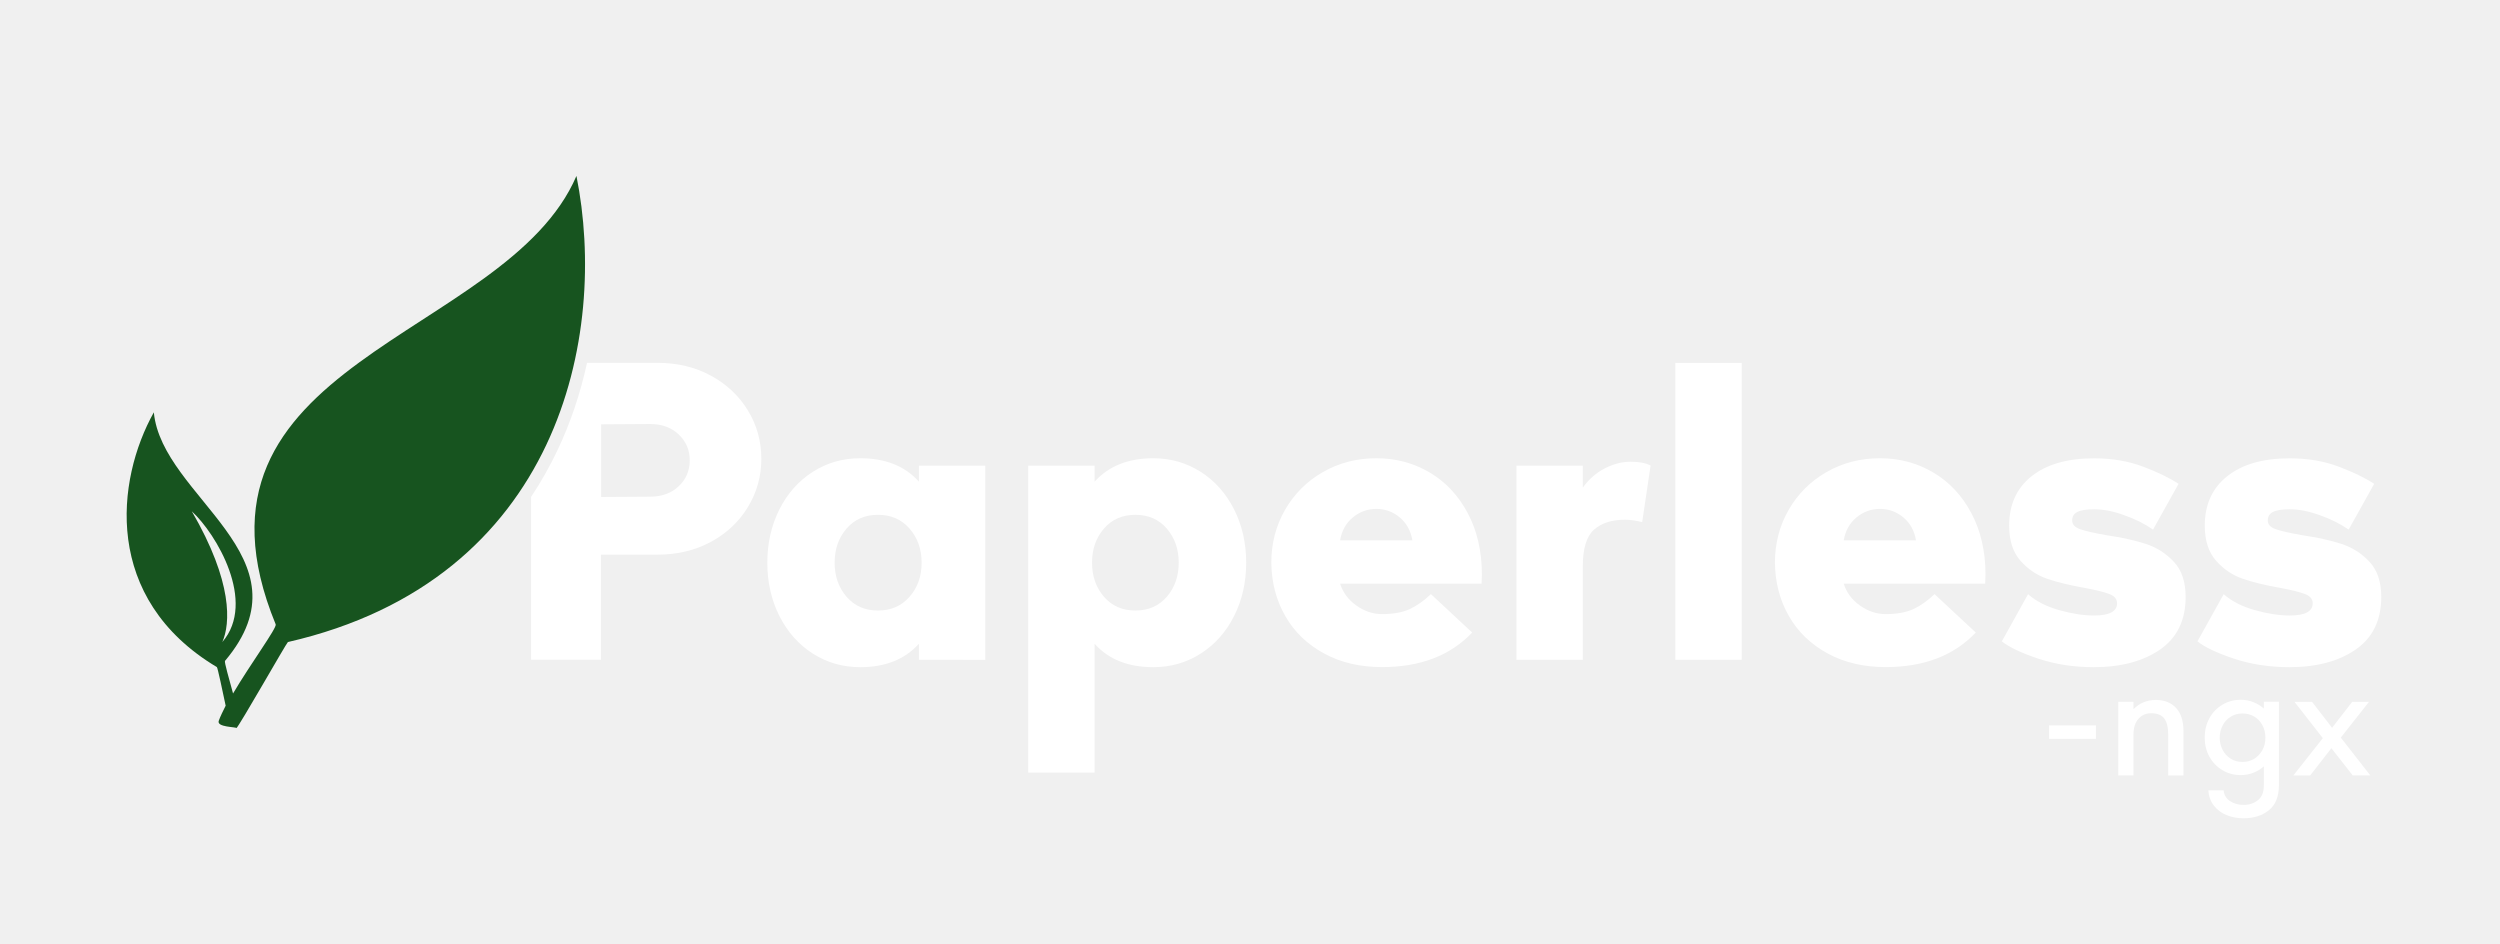
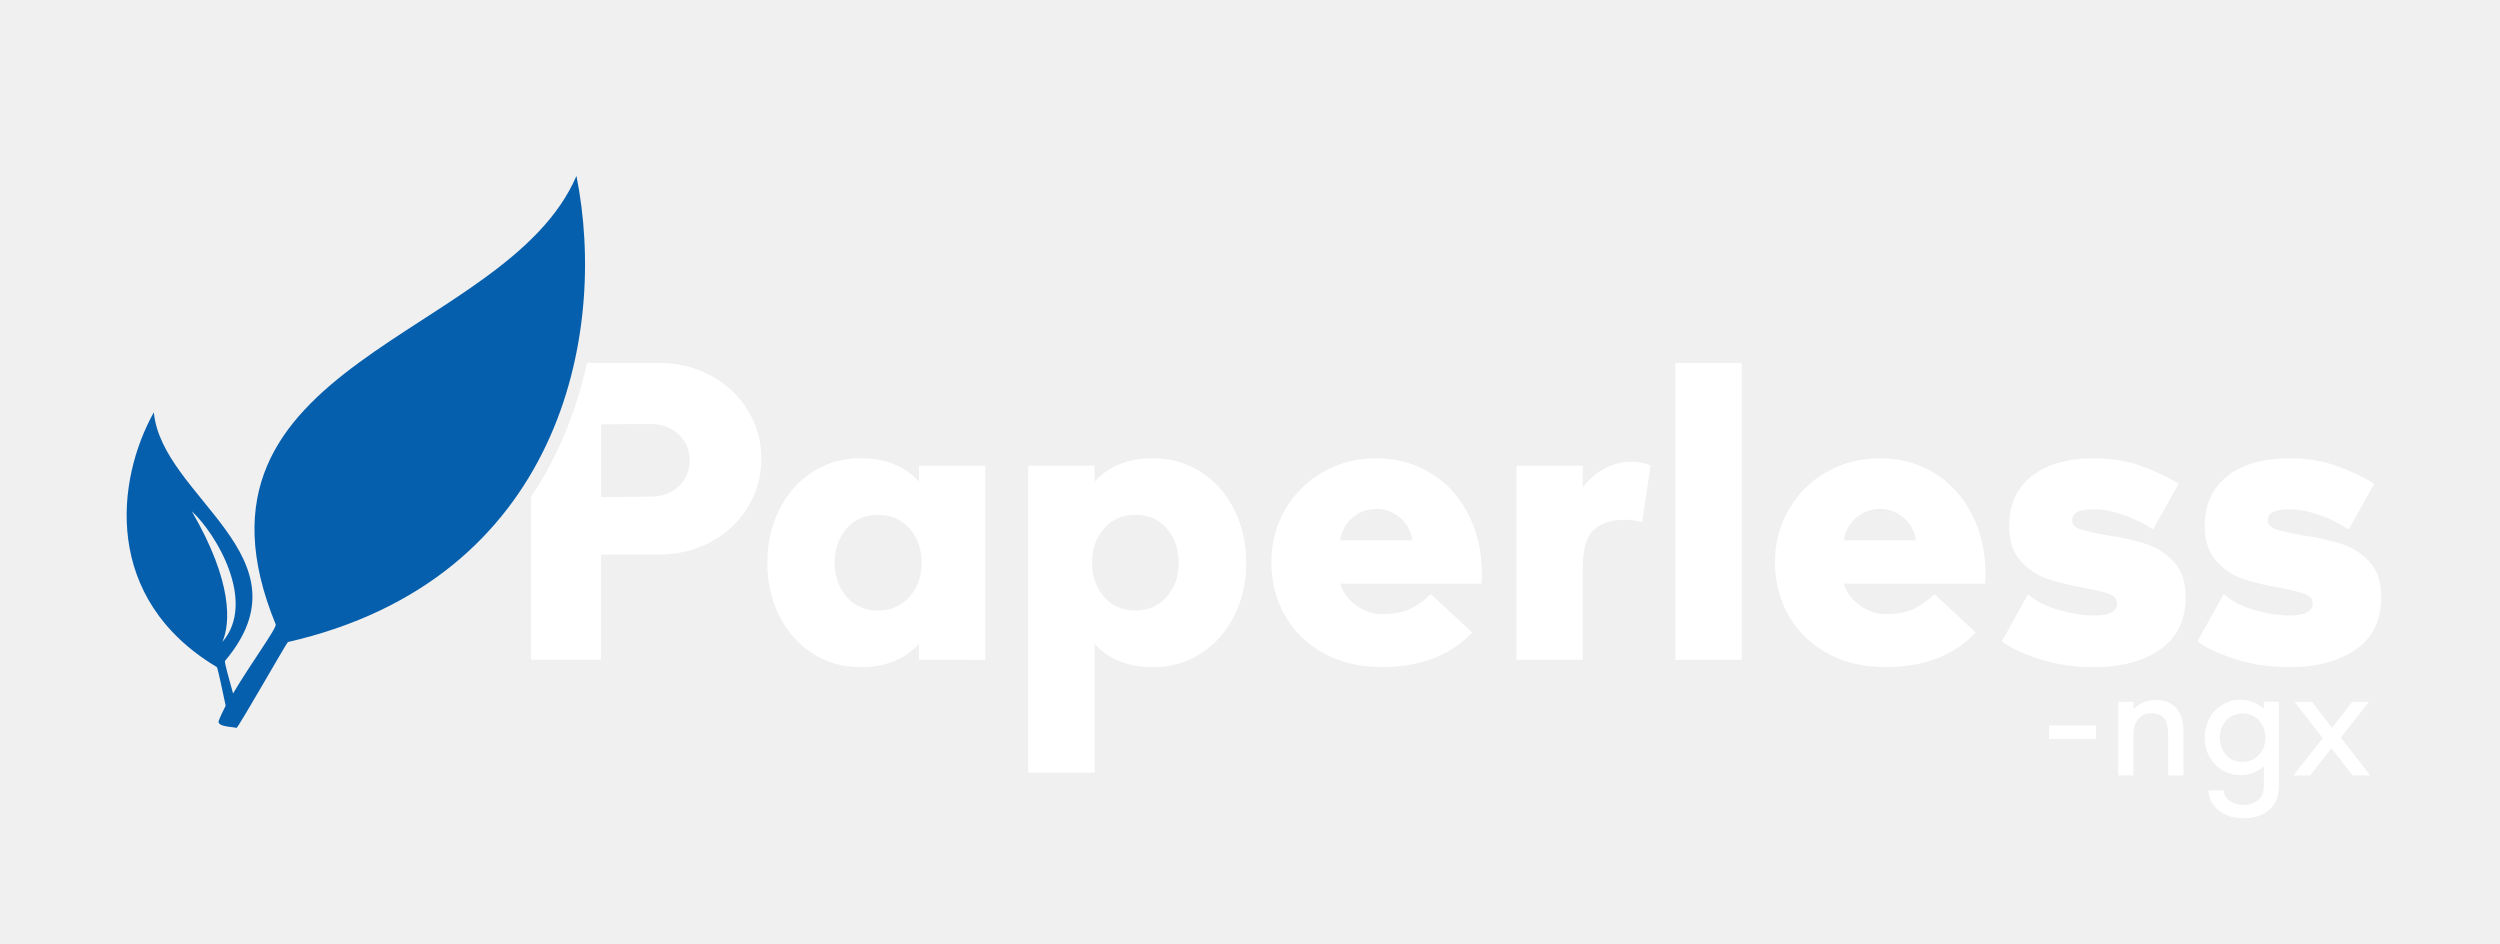
<svg xmlns="http://www.w3.org/2000/svg" version="1.1" id="Layer_1" x="0px" y="0px" viewBox="0 0 3212.8 1212.8" style="enable-background:new 0 0 3212.8 1212.8;" xml:space="preserve">
  <style type="text/css">
	.st0{fill:#FFFFFF;}
- 	.st1{fill:#17541F;}
+ 	.st1{fill:#065fad;}
</style>
  <path class="st0" d="M1180.9,847.9v-20.6c-18,20-43.1,30.1-75.4,30.1c-22.4,0-42.8-5.8-61-17.5c-18.3-11.7-32.5-27.8-42.9-48.3  c-10.3-20.5-15.5-43.3-15.5-68.4c0-25.1,5.2-48,15.5-68.5s24.6-36.6,42.9-48.3s38.6-17.5,61-17.5c32.3,0,57.5,10,75.4,30.1v-20.6  h85.3V848L1180.9,847.9L1180.9,847.9z M1184.4,723.1c0-17.4-5.2-31.9-15.5-43.8c-10.3-11.8-23.9-17.7-40.6-17.7  c-16.8,0-30.2,5.9-40.4,17.7c-10.2,11.8-15.3,26.4-15.3,43.8c0,17.4,5.1,31.9,15.3,43.8c10.2,11.8,23.6,17.7,40.4,17.7  s30.3-5.9,40.6-17.7C1179.3,755.1,1184.4,740.5,1184.4,723.1z" />
  <path class="st0" d="M1543.1,606.4c18.3,11.7,32.5,27.8,42.9,48.3c10.3,20.5,15.5,43.3,15.5,68.5c0,25.1-5.2,48-15.5,68.4  c-10.3,20.5-24.6,36.6-42.9,48.3s-38.6,17.5-61,17.5c-32.3,0-57.5-10-75.4-30.1v165.6h-85.3V598.4h85.3V619  c18-20,43.1-30.1,75.4-30.1C1504.5,588.9,1524.8,594.8,1543.1,606.4z M1514.8,723.1c0-17.4-5.1-31.9-15.3-43.8  c-10.2-11.8-23.6-17.7-40.4-17.7s-30.2,5.9-40.4,17.7c-10.2,11.8-15.3,26.4-15.3,43.8c0,17.4,5.1,31.9,15.3,43.8  c10.2,11.8,23.6,17.7,40.4,17.7s30.2-5.9,40.4-17.7C1509.7,755.1,1514.8,740.5,1514.8,723.1z" />
  <path class="st0" d="M1838.9,763.5l53,49.4c-28.1,29.6-66.7,44.4-115.8,44.4c-28.1,0-53-5.8-74.5-17.5s-38.2-27.7-49.8-48  c-11.7-20.3-17.7-43.2-18-68.7c0-24.8,5.9-47.5,17.7-68c11.8-20.5,28.1-36.7,48.7-48.5s43.5-17.7,68.7-17.7  c24.8,0,47.6,6.1,68.2,18.2c20.6,12.1,37,29.5,49.1,52.3c12.1,22.7,18.2,49.1,18.2,79l-0.4,11.7h-181.8  c3.6,11.4,10.5,20.7,20.9,28.1c10.3,7.3,21.3,11,33,11c14.4,0,26.3-2.2,35.7-6.5C1821.1,778.3,1830.2,771.9,1838.9,763.5z   M1722.2,694.4h92.9c-2.1-12.3-7.5-22.1-16.2-29.4c-8.7-7.3-18.7-11-30.1-11s-21.5,3.7-30.3,11S1724.3,682.1,1722.2,694.4z" />
  <path class="st0" d="M2034.1,626.6c7.8-10.8,17.2-19,28.3-24.7s22-8.5,32.8-8.5c11.4,0,20,1.6,26,4.9l-10.8,72.7  c-8.4-2.1-15.7-3.1-22-3.1c-17.1,0-30.4,4.3-39.9,12.8c-9.6,8.5-14.4,24.2-14.4,46.9v120.3h-85.3V598.4h85.3V626.6L2034.1,626.6z" />
  <path class="st0" d="M2238.3,466.4v381.5H2153V466.4H2238.3z" />
  <path class="st0" d="M2486.1,763.5l53,49.4c-28.1,29.6-66.7,44.4-115.8,44.4c-28.1,0-53-5.8-74.5-17.5s-38.2-27.7-49.8-48  c-11.7-20.3-17.7-43.2-18-68.7c0-24.8,5.9-47.5,17.7-68s28.1-36.7,48.7-48.5c20.6-11.8,43.5-17.7,68.7-17.7  c24.8,0,47.6,6.1,68.2,18.2c20.6,12.1,37,29.5,49.1,52.3c12.1,22.7,18.2,49.1,18.2,79l-0.4,11.7h-181.8  c3.6,11.4,10.5,20.7,20.9,28.1c10.3,7.3,21.3,11,33,11c14.4,0,26.3-2.2,35.7-6.5C2468.4,778.3,2477.4,771.9,2486.1,763.5z   M2369.4,694.4h92.9c-2.1-12.3-7.5-22.1-16.2-29.4c-8.7-7.3-18.7-11-30.1-11s-21.5,3.7-30.3,11  C2377,672.3,2371.5,682.1,2369.4,694.4z" />
  <path class="st0" d="M2691.2,654.5c-9.9,0-17.1,1.1-21.5,3.4c-4.5,2.2-6.7,5.9-6.7,11s3.4,8.8,10.3,11.2c6.9,2.4,18,4.9,33.2,7.6  c20,3,37,6.7,50.9,11.2s26,12.1,36.1,22.9c10.2,10.8,15.3,25.9,15.3,45.3c0,29.9-10.9,52.4-32.8,67.6  c-21.8,15.1-50.3,22.7-85.3,22.7c-25.7,0-49.5-3.7-71.4-11c-21.8-7.3-37.4-14.7-46.7-22.2l33.7-60.6c10.2,9,23.4,15.8,39.7,20.4  c16.3,4.6,31.3,7,45.1,7c19.7,0,29.6-5.2,29.6-15.7c0-5.4-3.3-9.4-9.9-11.9c-6.6-2.5-17.2-5.2-31.9-7.9c-18.9-3.3-34.9-7.2-48-11.7  c-13.2-4.5-24.6-12.2-34.3-23.1c-9.7-10.9-14.6-26-14.6-45.1c0-27.2,9.7-48.5,29-63.7c19.3-15.3,46-22.9,80.1-22.9  c23.3,0,44.4,3.6,63.3,10.8c18.9,7.2,34,14.5,45.3,22l-32.8,58.8c-10.8-7.5-23.2-13.7-37.3-18.6  C2715.8,656.9,2702.9,654.5,2691.2,654.5z" />
  <path class="st0" d="M2942.6,654.5c-9.9,0-17.1,1.1-21.5,3.4c-4.5,2.2-6.7,5.9-6.7,11s3.4,8.8,10.3,11.2c6.9,2.4,18,4.9,33.2,7.6  c20,3,37,6.7,50.9,11.2s26,12.1,36.1,22.9c10.2,10.8,15.3,25.9,15.3,45.3c0,29.9-10.9,52.4-32.8,67.6  c-21.8,15.1-50.3,22.7-85.3,22.7c-25.7,0-49.5-3.7-71.4-11c-21.8-7.3-37.4-14.7-46.7-22.2l33.7-60.6c10.2,9,23.4,15.8,39.7,20.4  c16.3,4.6,31.3,7,45.1,7c19.8,0,29.6-5.2,29.6-15.7c0-5.4-3.3-9.4-9.9-11.9c-6.6-2.5-17.2-5.2-31.9-7.9c-18.9-3.3-34.9-7.2-48-11.7  c-13.2-4.5-24.6-12.2-34.3-23.1s-14.6-26-14.6-45.1c0-27.2,9.7-48.5,29-63.7c19.3-15.3,46-22.9,80.1-22.9c23.3,0,44.4,3.6,63.3,10.8  c18.9,7.2,34,14.5,45.3,22l-32.8,58.8c-10.8-7.5-23.2-13.7-37.3-18.6C2967.1,656.9,2954.2,654.5,2942.6,654.5z" />
  <g>
    <path class="st0" d="M2633.3,932.2h60.2v17.3h-60.2V932.2z" />
    <path class="st0" d="M2754.5,902.6c4.9-2,10.2-3.1,16-3.1c10.9,0,19.5,3.4,25.9,10.2s9.6,16.7,9.6,29.6v57.3h-19.6V944   c0-9.3-1.7-16.2-5.1-20.7c-3.4-4.5-9.1-6.7-17-6.7c-6.5,0-11.8,2.4-16.1,7.1c-4.3,4.8-6.4,11.5-6.4,20.2v52.6h-19.6v-94.6h19.6v9.5   C2745.5,907.6,2749.7,904.6,2754.5,902.6z" />
    <path class="st0" d="M2915.6,1041.4c-8.6,6.8-19.4,10.2-32.3,10.2c-7.9,0-15.2-1.4-21.9-4.1s-12.1-6.8-16.3-12.2   c-4.2-5.4-6.6-11.9-7.1-19.6h19.6c0.7,6.1,3.5,10.8,8.4,13.9c4.9,3.2,10.7,4.8,17.4,4.8c7,0,13.1-2,18.2-6c5.1-4,7.7-10.3,7.7-18.9   v-24.7c-3.6,3.4-8,6.2-13.3,8.2c-5.2,2.1-10.7,3.1-16.3,3.1c-8.7,0-16.6-2.1-23.7-6.4c-7.1-4.3-12.6-10-16.7-17.3   c-4-7.3-6-15.5-6-24.6s2-17.3,6-24.7s9.6-13.2,16.7-17.4c7.1-4.3,15-6.4,23.7-6.4c5.7,0,11.1,1,16.3,3.1s9.6,4.8,13.3,8.2v-8.8   h19.4v107.8C2928.5,1024.1,2924.2,1034.6,2915.6,1041.4z M2907.5,963.9c2.6-4.7,3.8-10,3.8-15.9s-1.3-11.2-3.8-16   c-2.6-4.8-6.1-8.5-10.5-11.1c-4.5-2.7-9.5-4-15.1-4c-5.8,0-10.9,1.4-15.4,4.3c-4.5,2.8-7.9,6.6-10.3,11.4   c-2.4,4.8-3.6,9.9-3.6,15.5c0,5.4,1.2,10.5,3.6,15.3c2.4,4.8,5.8,8.6,10.3,11.5s9.6,4.3,15.4,4.3c5.6,0,10.6-1.4,15.1-4.1   C2901.4,972.3,2904.9,968.6,2907.5,963.9z" />
    <path class="st0" d="M2968.8,996.6h-21.6l37.9-48l-36.4-46.6h22.6l25.7,33.3l25.8-33.3h21.6l-36.2,45.9l37.9,48.6h-22.6l-27.4-35   L2968.8,996.6z" />
  </g>
  <path class="st0" d="M961.1,527.4c-11.5-18.9-27.4-33.7-47.6-44.7c-20.2-10.9-43-16.4-68.5-16.4h-90.6c-8.6,39.6-21.3,77.2-38,112.4  c-10,21-21.3,41-33.9,59.9v209.2h89.8v-135H845c25.4,0,48.3-5.5,68.5-16.4s36.1-25.8,47.6-44.7s17.3-39.5,17.3-61.9  C978.4,567.1,972.7,546.3,961.1,527.4z M872.3,624.8c-9.4,9-21.8,13.5-37,13.5l-62.8,0.4v-93.4l62.8-0.4c15.3,0,27.6,4.5,37,13.5  s14.1,20,14.1,33.2C886.4,604.8,881.7,615.9,872.3,624.8z" />
  <path class="st1" d="M290,906.9c-3.5-16.5-10.4-49.6-11.3-49.6c-147.1-88-129.7-240.3-81-327.4c10.4,109.7,204.6,185.4,91.4,319.5  c-0.9,1.7,5.2,22.6,10.4,41.8c22.6-38.3,56.6-84.4,54.8-88.8C215,462.9,650.3,436.8,740.8,226.1c40.9,203.7-20.9,518.9-370.8,599  c-1.7,0.9-63.5,109.7-66.2,110.6c0-1.7-26.1-0.9-22.6-9.6C283.1,920.8,286.5,913.9,290,906.9L290,906.9z M285.7,825.1  c44.4-51.4-7.8-139.3-39.2-168C299.6,748.4,296.1,801.5,285.7,825.1L285.7,825.1z" />
</svg>
